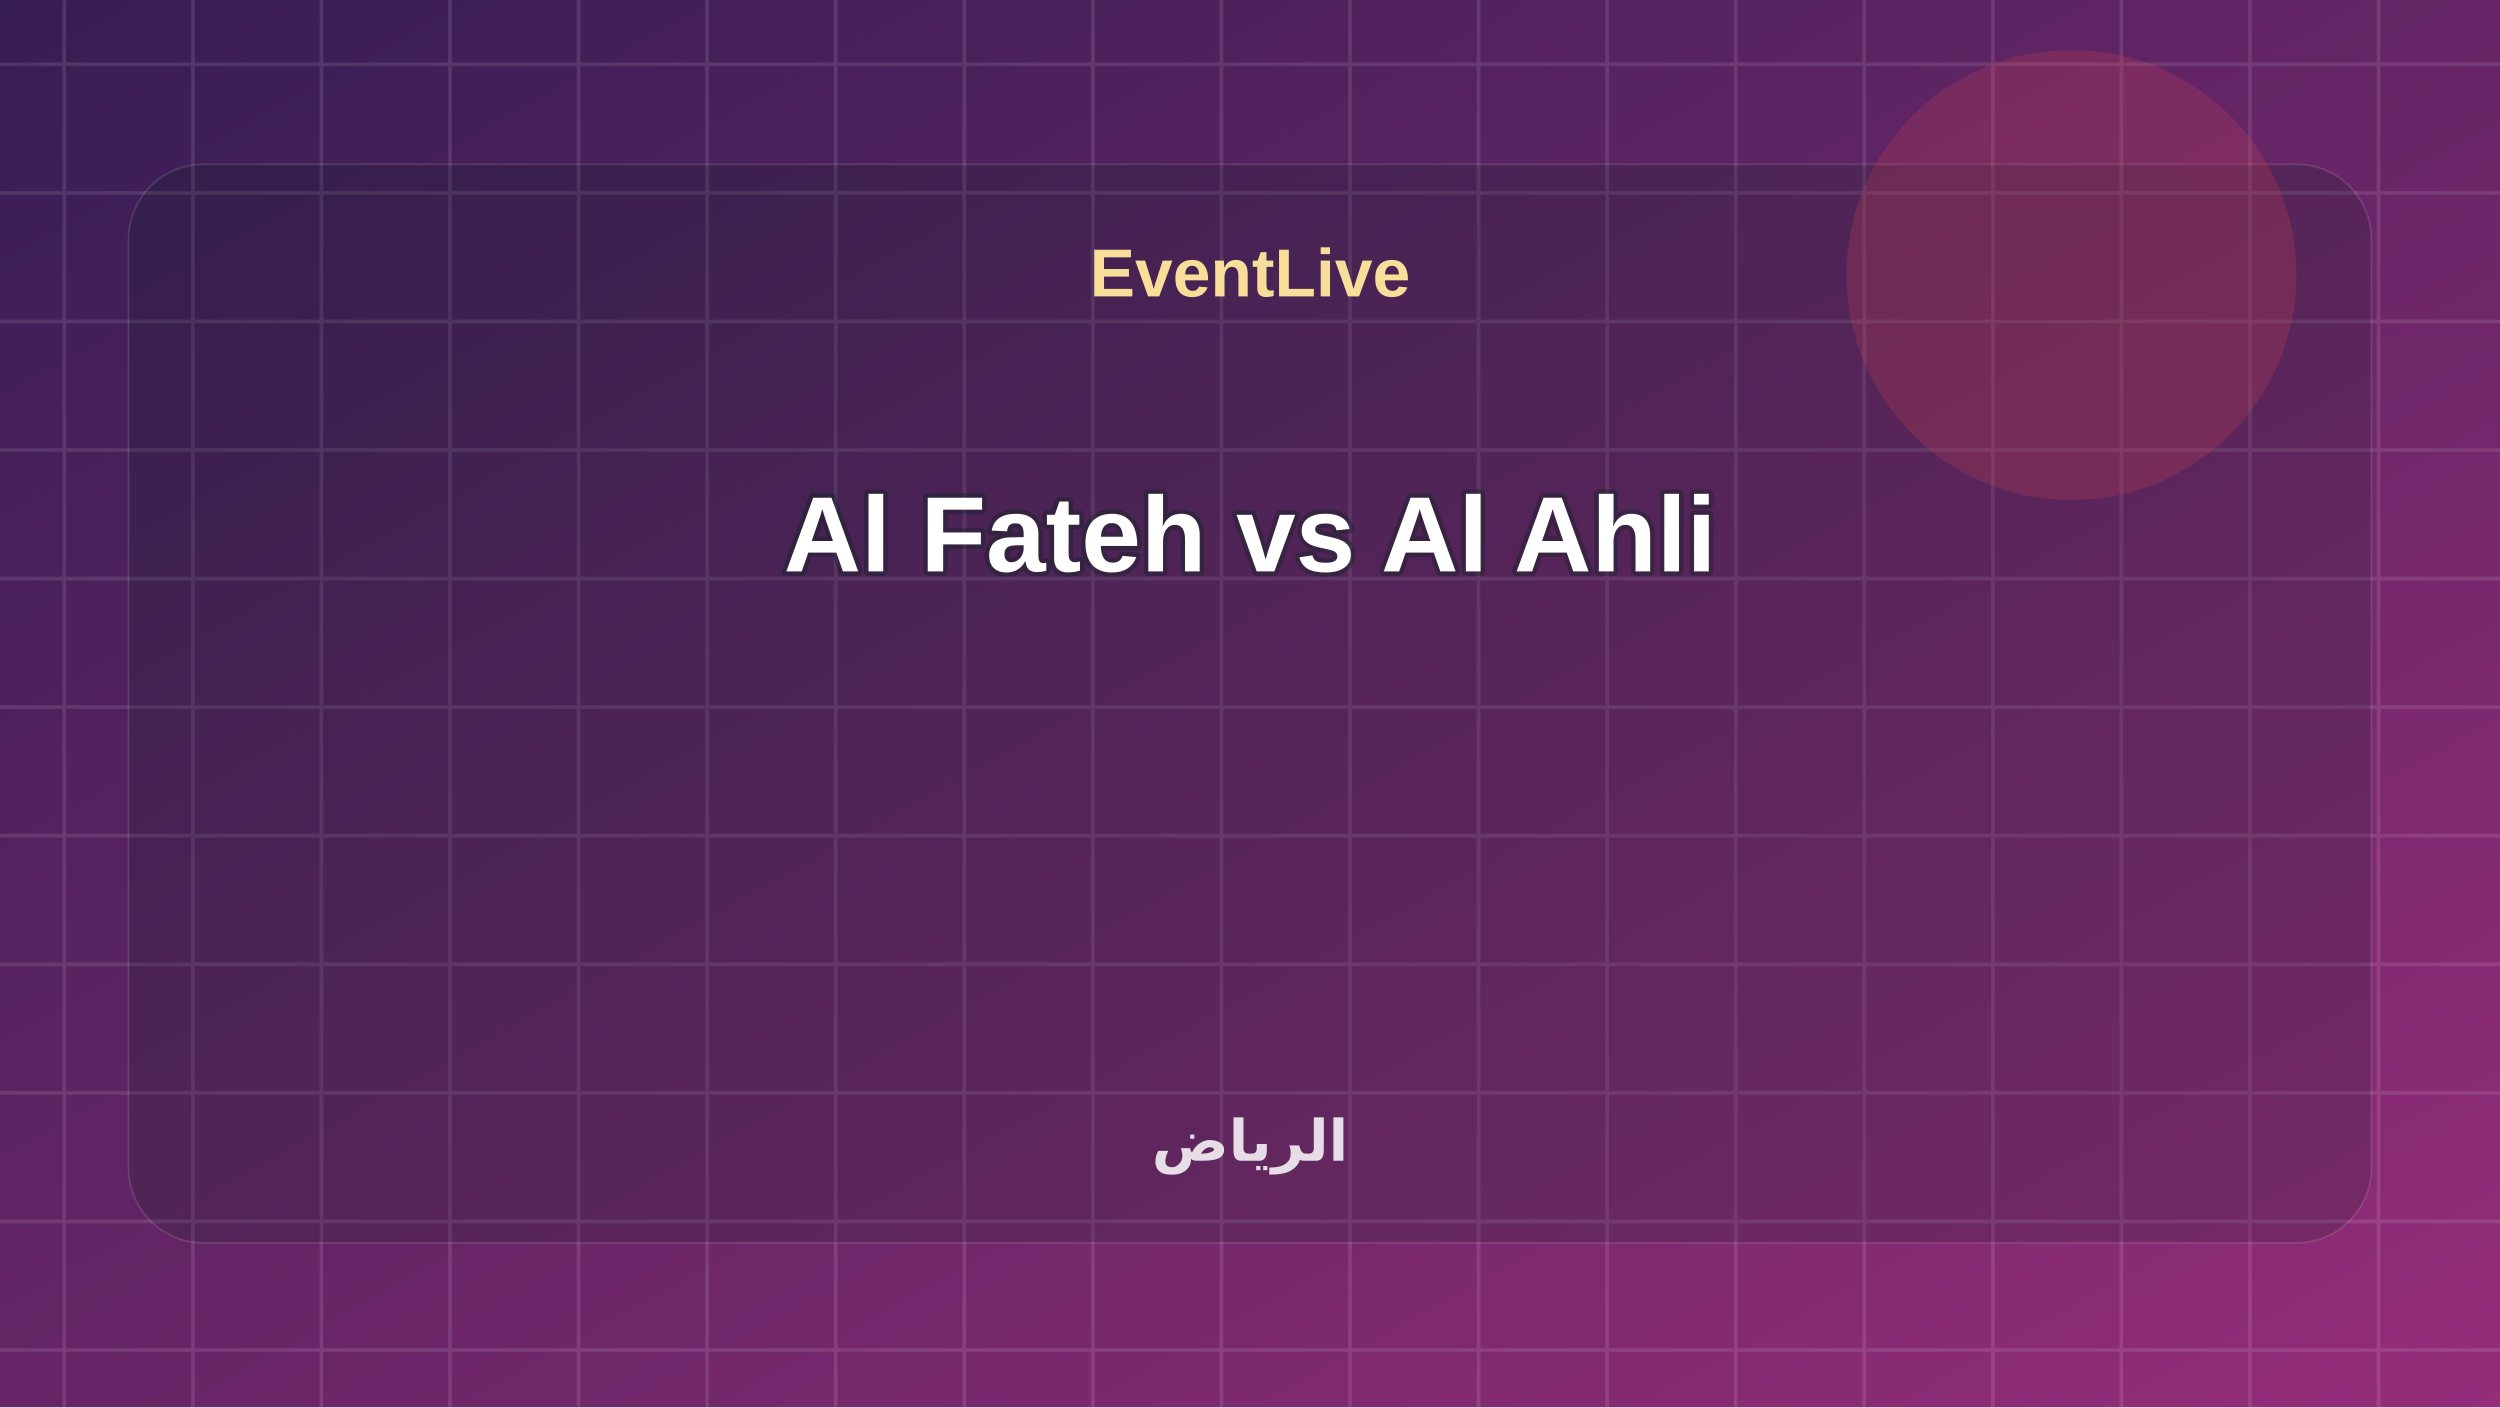
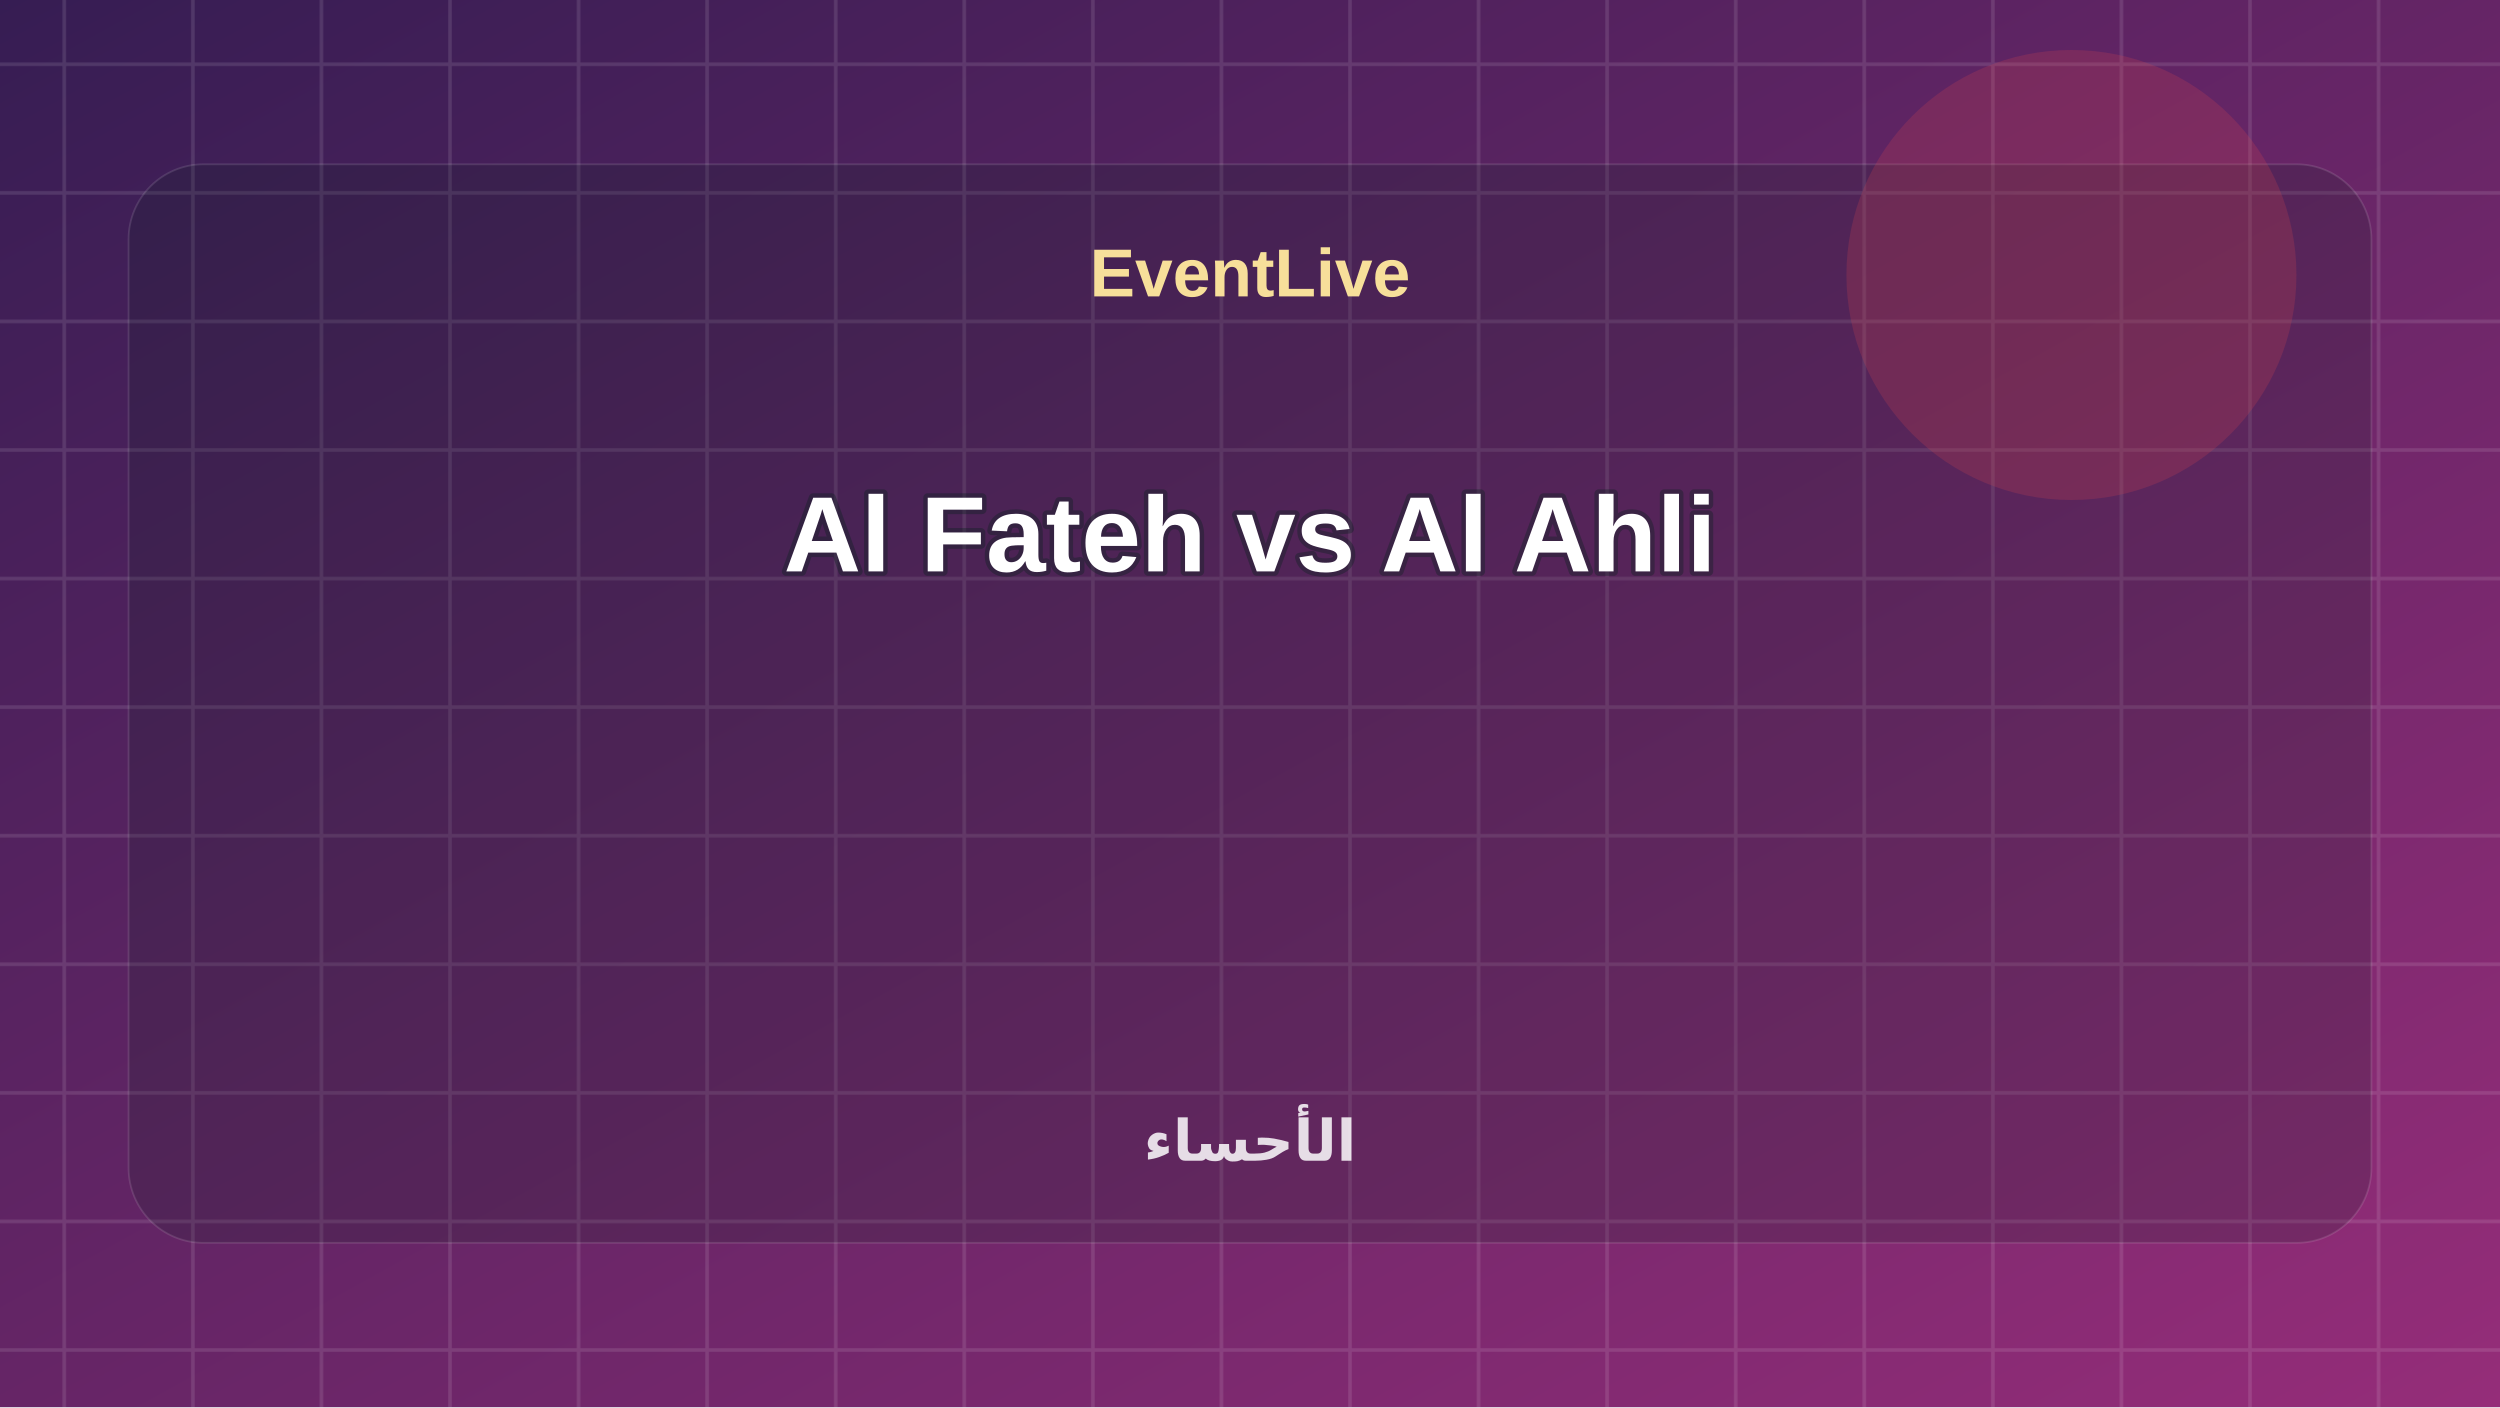
<svg xmlns="http://www.w3.org/2000/svg" width="1400" height="788" viewBox="0 0 1400 788" role="img" aria-label="Al Fateh vs Al Ahli">
  <defs>
    <linearGradient id="g" x1="0" y1="0" x2="1" y2="1">
      <stop stop-color="hsl(268 48% 22%)" />
      <stop offset="1" stop-color="hsl(316 54% 38%)" />
    </linearGradient>
    <pattern id="p" width="72" height="72" patternUnits="userSpaceOnUse">
      <path d="M0 36h72M36 0v72" stroke="rgba(255,255,255,.11)" stroke-width="2" />
    </pattern>
  </defs>
  <rect width="1400" height="788" fill="url(#g)" />
  <rect width="1400" height="788" fill="url(#p)" />
  <rect x="72" y="92" width="1256" height="604" rx="42" fill="rgba(7,35,28,.18)" stroke="rgba(255,255,255,.12)" />
  <circle cx="1160" cy="154" r="126" fill="rgba(229,72,77,.2)" />
  <text x="700" y="166" text-anchor="middle" fill="#f7df9a" font-family="Arial, sans-serif" font-size="38" font-weight="700">EventLive</text>
  <text x="700" y="320" text-anchor="middle" direction="ltr" unicode-bidi="plaintext" fill="#fff" font-family="Arial, sans-serif" font-size="60" font-weight="800" paint-order="stroke" stroke="rgba(7,35,28,.34)" stroke-width="5" stroke-linejoin="round">Al Fateh vs Al Ahli</text>
-   <text x="700" y="650" text-anchor="middle" fill="rgba(255,255,255,.84)" font-family="Arial, sans-serif" font-size="32" font-weight="700">الرياض</text>
+   <text x="700" y="650" text-anchor="middle" fill="rgba(255,255,255,.84)" font-family="Arial, sans-serif" font-size="32" font-weight="700">الأحساء</text>
</svg>
